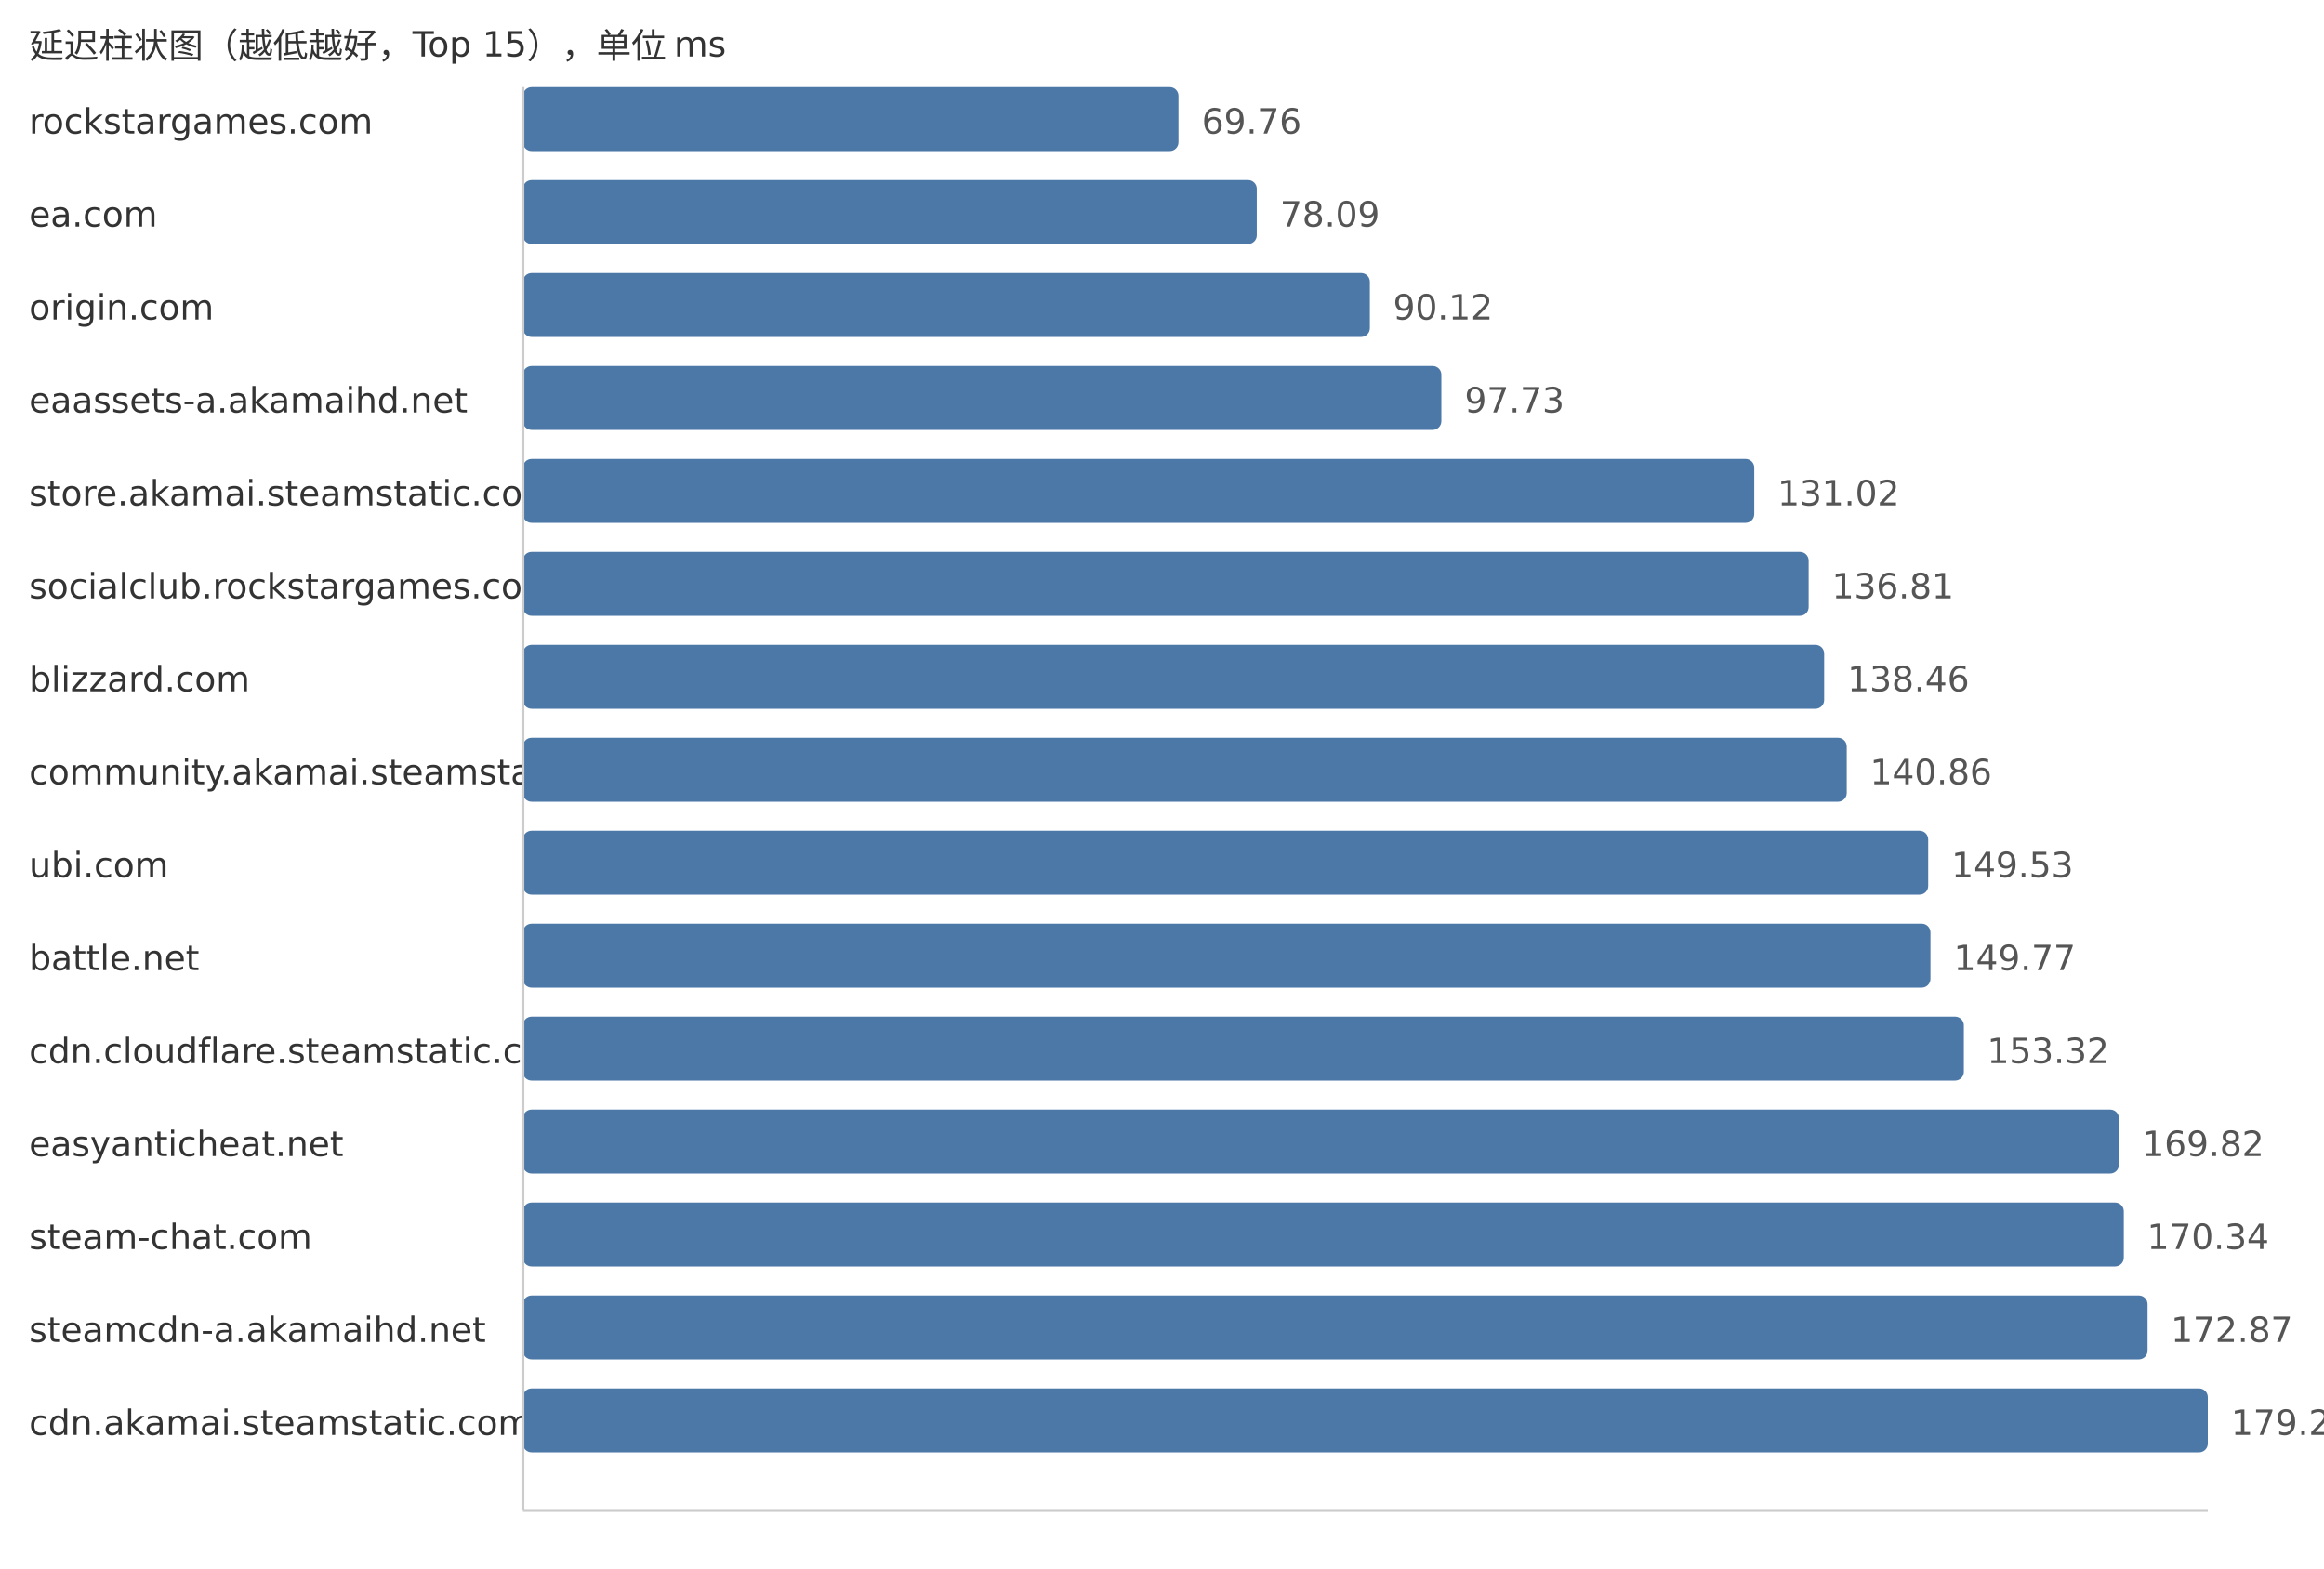
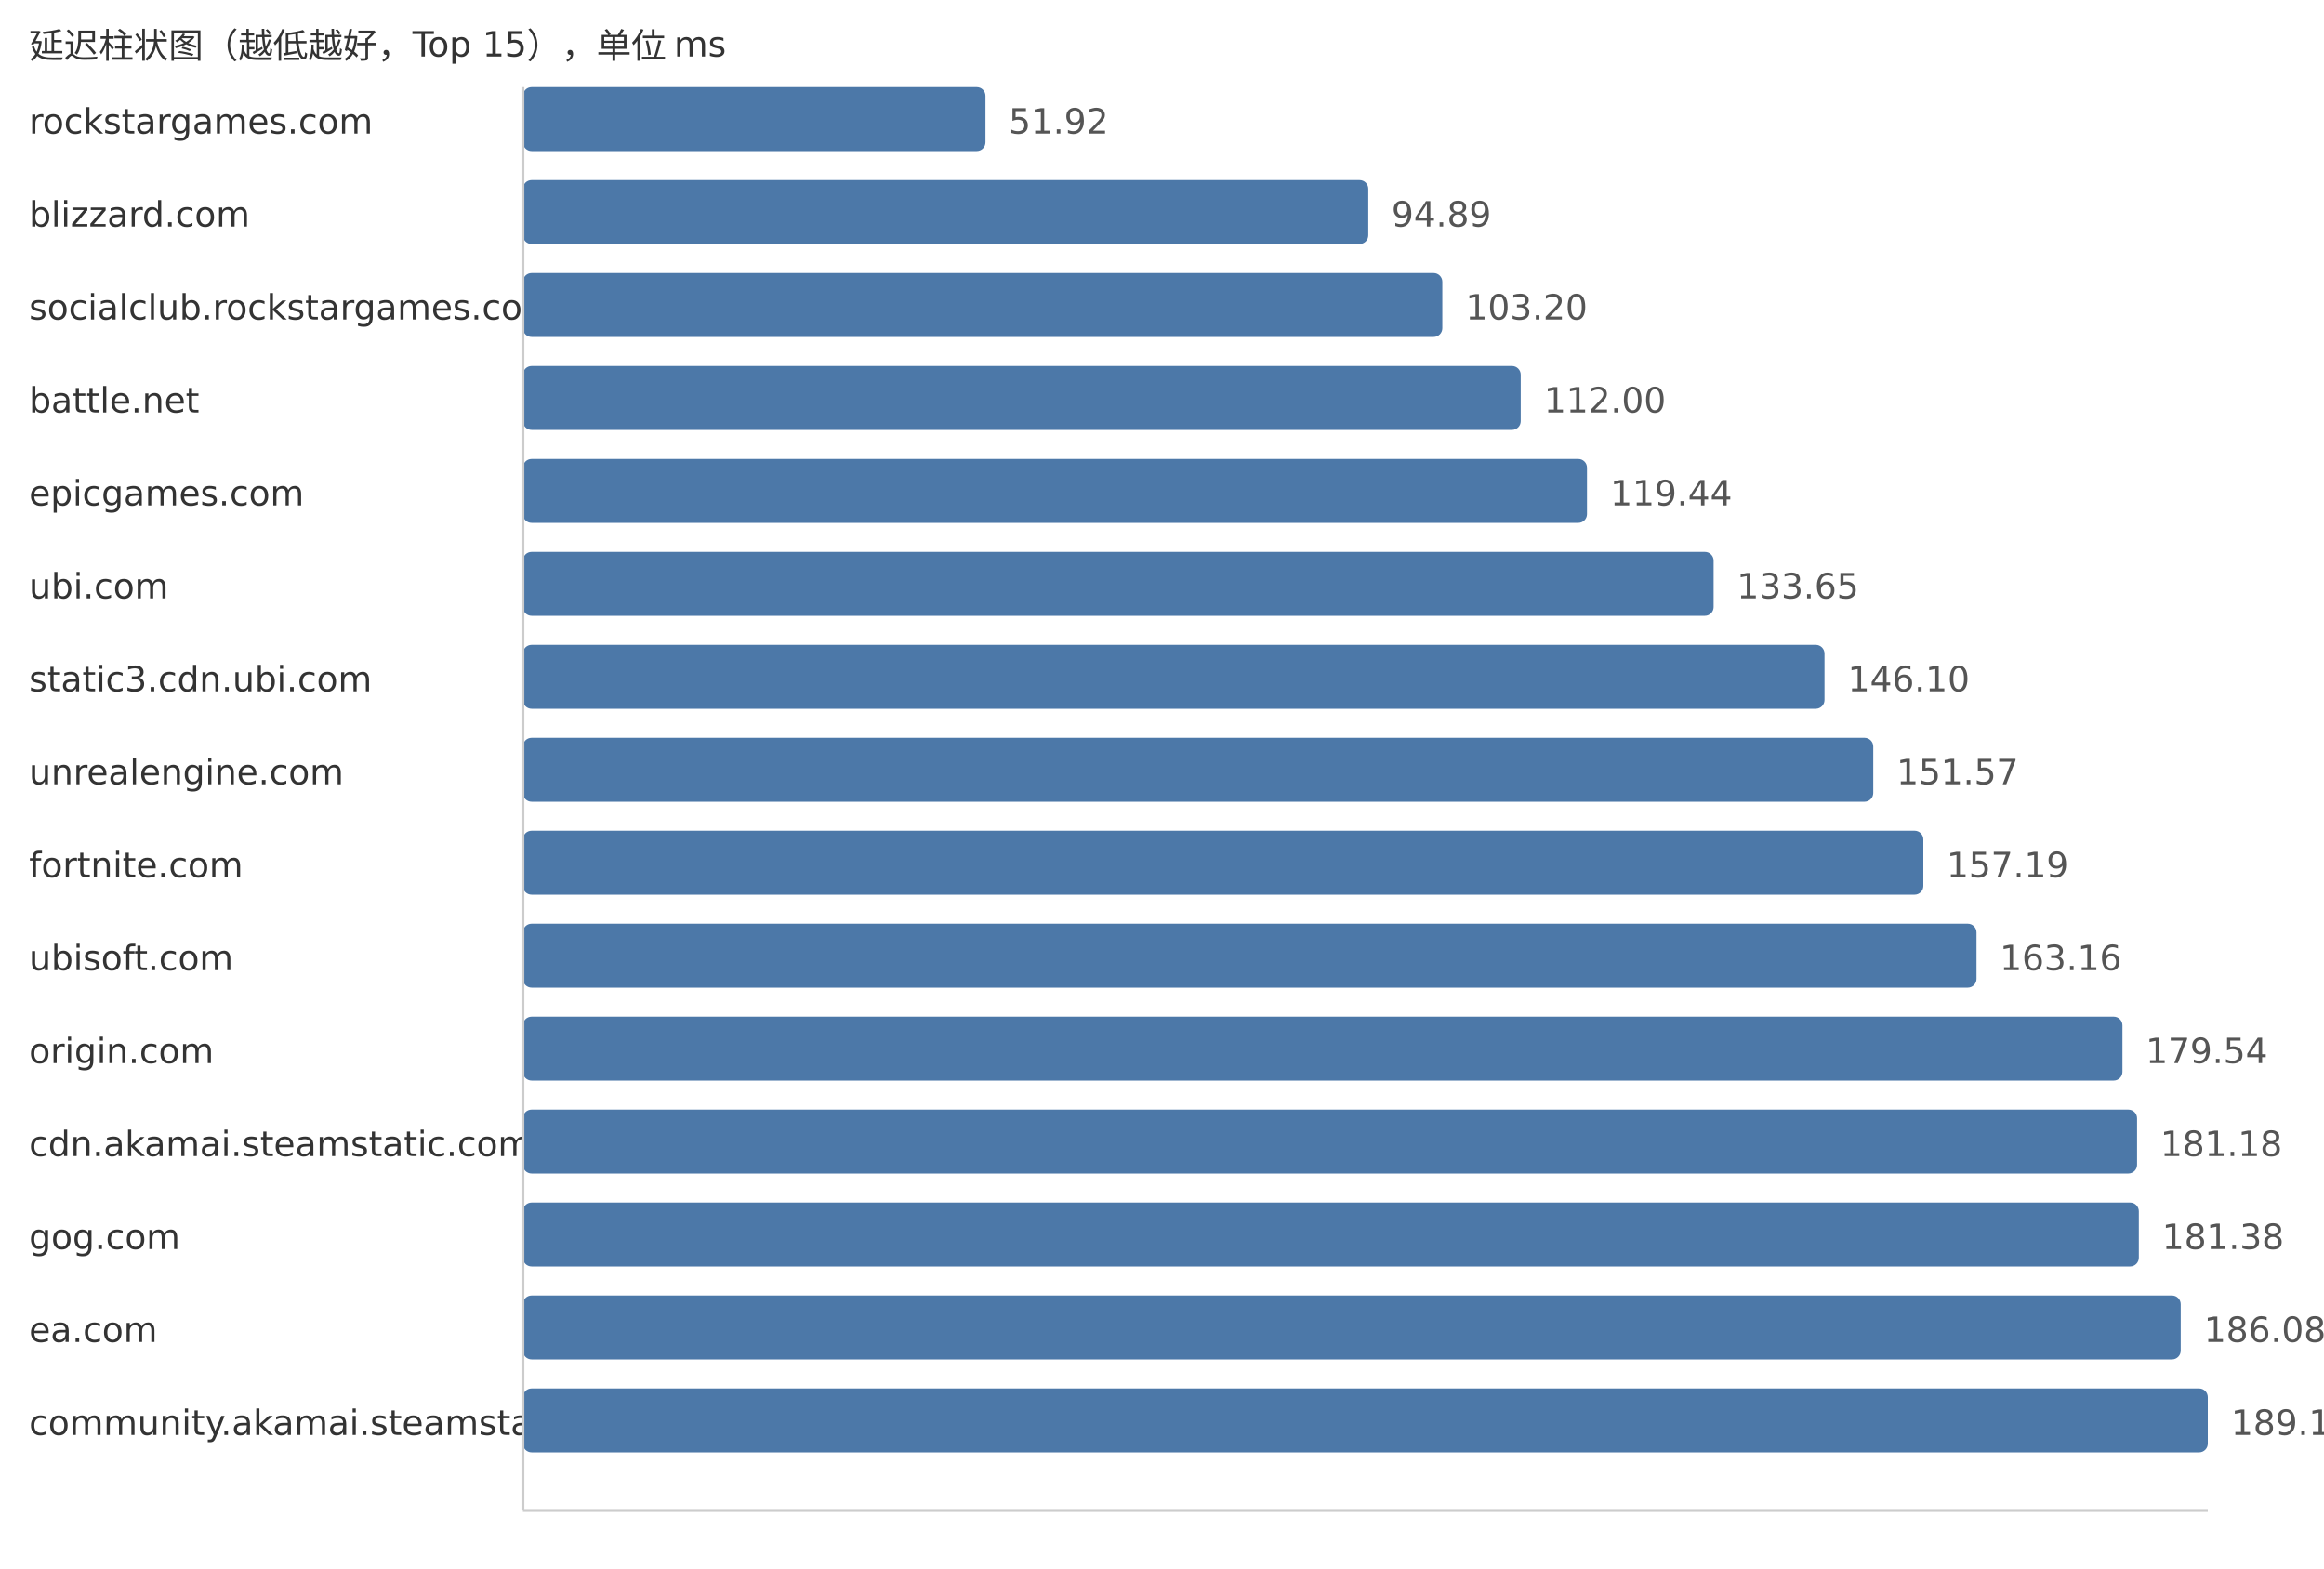
<svg xmlns="http://www.w3.org/2000/svg" width="800" height="540">
  <style> .label{font-family:DejaVu Sans,Verdana,Geneva,sans-serif;font-size:12px;fill:#333} .value{font-family:DejaVu Sans,Verdana,Geneva,sans-serif;font-size:12px;fill:#555} </style>
  <text x="10" y="20" class="label">延迟柱状图（越低越好，Top 15），单位 ms</text>
  <text x="10" y="46" class="label">rockstargames.com</text>
-   <rect x="180" y="30" width="225.68" height="22" fill="#4c78a8" rx="3" />
-   <text x="413.68" y="46" class="value">69.76</text>
-   <text x="10" y="78" class="label">ea.com</text>
-   <rect x="180" y="62" width="252.63" height="22" fill="#4c78a8" rx="3" />
-   <text x="440.63" y="78" class="value">78.09</text>
-   <text x="10" y="110" class="label">origin.com</text>
-   <rect x="180" y="94" width="291.55" height="22" fill="#4c78a8" rx="3" />
-   <text x="479.55" y="110" class="value">90.12</text>
-   <text x="10" y="142" class="label">eaassets-a.akamaihd.net</text>
-   <rect x="180" y="126" width="316.17" height="22" fill="#4c78a8" rx="3" />
-   <text x="504.17" y="142" class="value">97.73</text>
-   <text x="10" y="174" class="label">store.akamai.steamstatic.com</text>
-   <rect x="180" y="158" width="423.87" height="22" fill="#4c78a8" rx="3" />
-   <text x="611.87" y="174" class="value">131.02</text>
-   <text x="10" y="206" class="label">socialclub.rockstargames.com</text>
-   <rect x="180" y="190" width="442.6" height="22" fill="#4c78a8" rx="3" />
-   <text x="630.6" y="206" class="value">136.81</text>
-   <text x="10" y="238" class="label">blizzard.com</text>
-   <rect x="180" y="222" width="447.94" height="22" fill="#4c78a8" rx="3" />
-   <text x="635.94" y="238" class="value">138.46</text>
-   <text x="10" y="270" class="label">community.akamai.steamstatic.com</text>
-   <rect x="180" y="254" width="455.71" height="22" fill="#4c78a8" rx="3" />
-   <text x="643.71" y="270" class="value">140.86</text>
-   <text x="10" y="302" class="label">ubi.com</text>
-   <rect x="180" y="286" width="483.75" height="22" fill="#4c78a8" rx="3" />
-   <text x="671.75" y="302" class="value">149.53</text>
-   <text x="10" y="334" class="label">battle.net</text>
-   <rect x="180" y="318" width="484.53" height="22" fill="#4c78a8" rx="3" />
-   <text x="672.53" y="334" class="value">149.77</text>
-   <text x="10" y="366" class="label">cdn.cloudflare.steamstatic.com</text>
-   <rect x="180" y="350" width="496.02" height="22" fill="#4c78a8" rx="3" />
-   <text x="684.02" y="366" class="value">153.32</text>
-   <text x="10" y="398" class="label">easyanticheat.net</text>
-   <rect x="180" y="382" width="549.4" height="22" fill="#4c78a8" rx="3" />
-   <text x="737.4" y="398" class="value">169.82</text>
-   <text x="10" y="430" class="label">steam-chat.com</text>
-   <rect x="180" y="414" width="551.08" height="22" fill="#4c78a8" rx="3" />
-   <text x="739.08" y="430" class="value">170.34</text>
-   <text x="10" y="462" class="label">steamcdn-a.akamaihd.net</text>
-   <rect x="180" y="446" width="559.26" height="22" fill="#4c78a8" rx="3" />
-   <text x="747.26" y="462" class="value">172.87</text>
-   <text x="10" y="494" class="label">cdn.akamai.steamstatic.com</text>
+   <rect x="180" y="30" width="159.23" height="22" fill="#4c78a8" rx="3" />
+   <text x="347.23" y="46" class="value">51.92</text>
+   <text x="10" y="78" class="label">blizzard.com</text>
+   <rect x="180" y="62" width="291.01" height="22" fill="#4c78a8" rx="3" />
+   <text x="479.01" y="78" class="value">94.89</text>
+   <text x="10" y="110" class="label">socialclub.rockstargames.com</text>
+   <rect x="180" y="94" width="316.5" height="22" fill="#4c78a8" rx="3" />
+   <text x="504.5" y="110" class="value">103.20</text>
+   <text x="10" y="142" class="label">battle.net</text>
+   <rect x="180" y="126" width="343.49" height="22" fill="#4c78a8" rx="3" />
+   <text x="531.49" y="142" class="value">112.00</text>
+   <text x="10" y="174" class="label">epicgames.com</text>
+   <rect x="180" y="158" width="366.3" height="22" fill="#4c78a8" rx="3" />
+   <text x="554.3" y="174" class="value">119.44</text>
+   <text x="10" y="206" class="label">ubi.com</text>
+   <rect x="180" y="190" width="409.88" height="22" fill="#4c78a8" rx="3" />
+   <text x="597.88" y="206" class="value">133.65</text>
+   <text x="10" y="238" class="label">static3.cdn.ubi.com</text>
+   <rect x="180" y="222" width="448.06" height="22" fill="#4c78a8" rx="3" />
+   <text x="636.06" y="238" class="value">146.10</text>
+   <text x="10" y="270" class="label">unrealengine.com</text>
+   <rect x="180" y="254" width="464.84" height="22" fill="#4c78a8" rx="3" />
+   <text x="652.84" y="270" class="value">151.57</text>
+   <text x="10" y="302" class="label">fortnite.com</text>
+   <rect x="180" y="286" width="482.08" height="22" fill="#4c78a8" rx="3" />
+   <text x="670.08" y="302" class="value">157.19</text>
+   <text x="10" y="334" class="label">ubisoft.com</text>
+   <rect x="180" y="318" width="500.38" height="22" fill="#4c78a8" rx="3" />
+   <text x="688.38" y="334" class="value">163.16</text>
+   <text x="10" y="366" class="label">origin.com</text>
+   <rect x="180" y="350" width="550.62" height="22" fill="#4c78a8" rx="3" />
+   <text x="738.62" y="366" class="value">179.54</text>
+   <text x="10" y="398" class="label">cdn.akamai.steamstatic.com</text>
+   <rect x="180" y="382" width="555.65" height="22" fill="#4c78a8" rx="3" />
+   <text x="743.65" y="398" class="value">181.18</text>
+   <text x="10" y="430" class="label">gog.com</text>
+   <rect x="180" y="414" width="556.26" height="22" fill="#4c78a8" rx="3" />
+   <text x="744.26" y="430" class="value">181.38</text>
+   <text x="10" y="462" class="label">ea.com</text>
+   <rect x="180" y="446" width="570.68" height="22" fill="#4c78a8" rx="3" />
+   <text x="758.68" y="462" class="value">186.08</text>
+   <text x="10" y="494" class="label">community.akamai.steamstatic.com</text>
  <rect x="180" y="478" width="580.0" height="22" fill="#4c78a8" rx="3" />
-   <text x="768.0" y="494" class="value">179.28</text>
+   <text x="768.0" y="494" class="value">189.12</text>
  <line x1="180" y1="30" x2="180" y2="520" stroke="#ccc" />
  <line x1="180" y1="520" x2="760" y2="520" stroke="#ccc" />
</svg>
